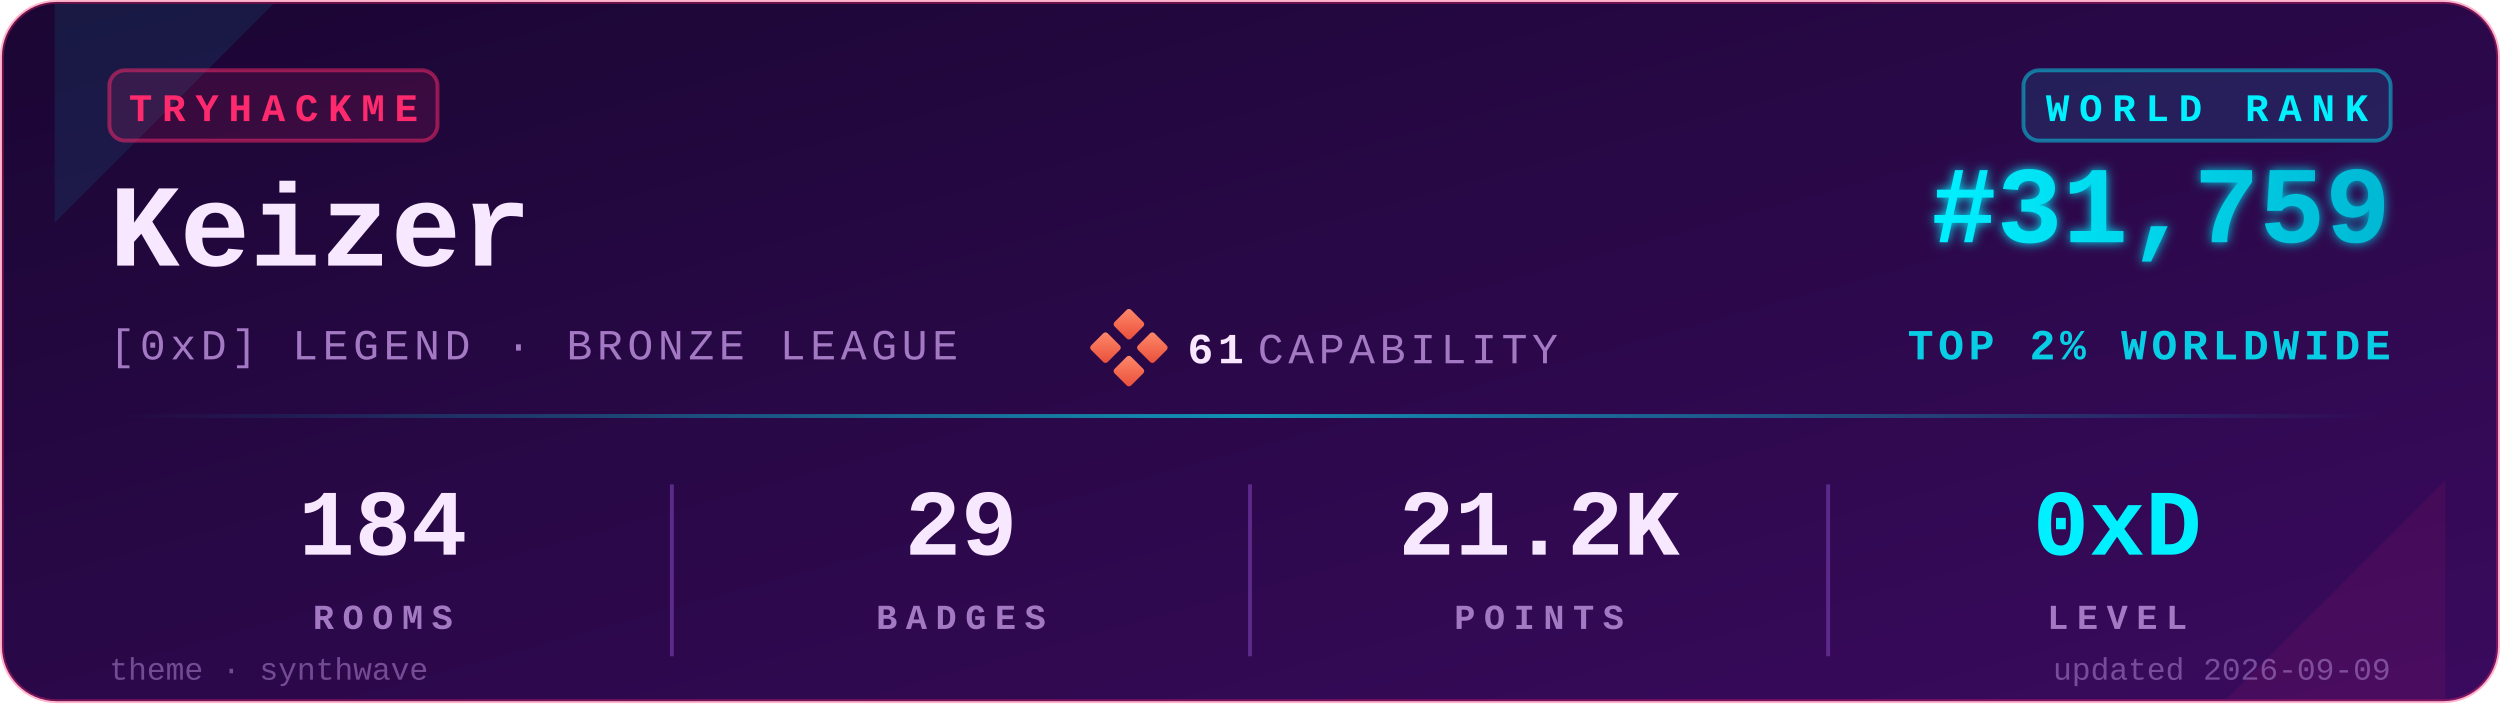
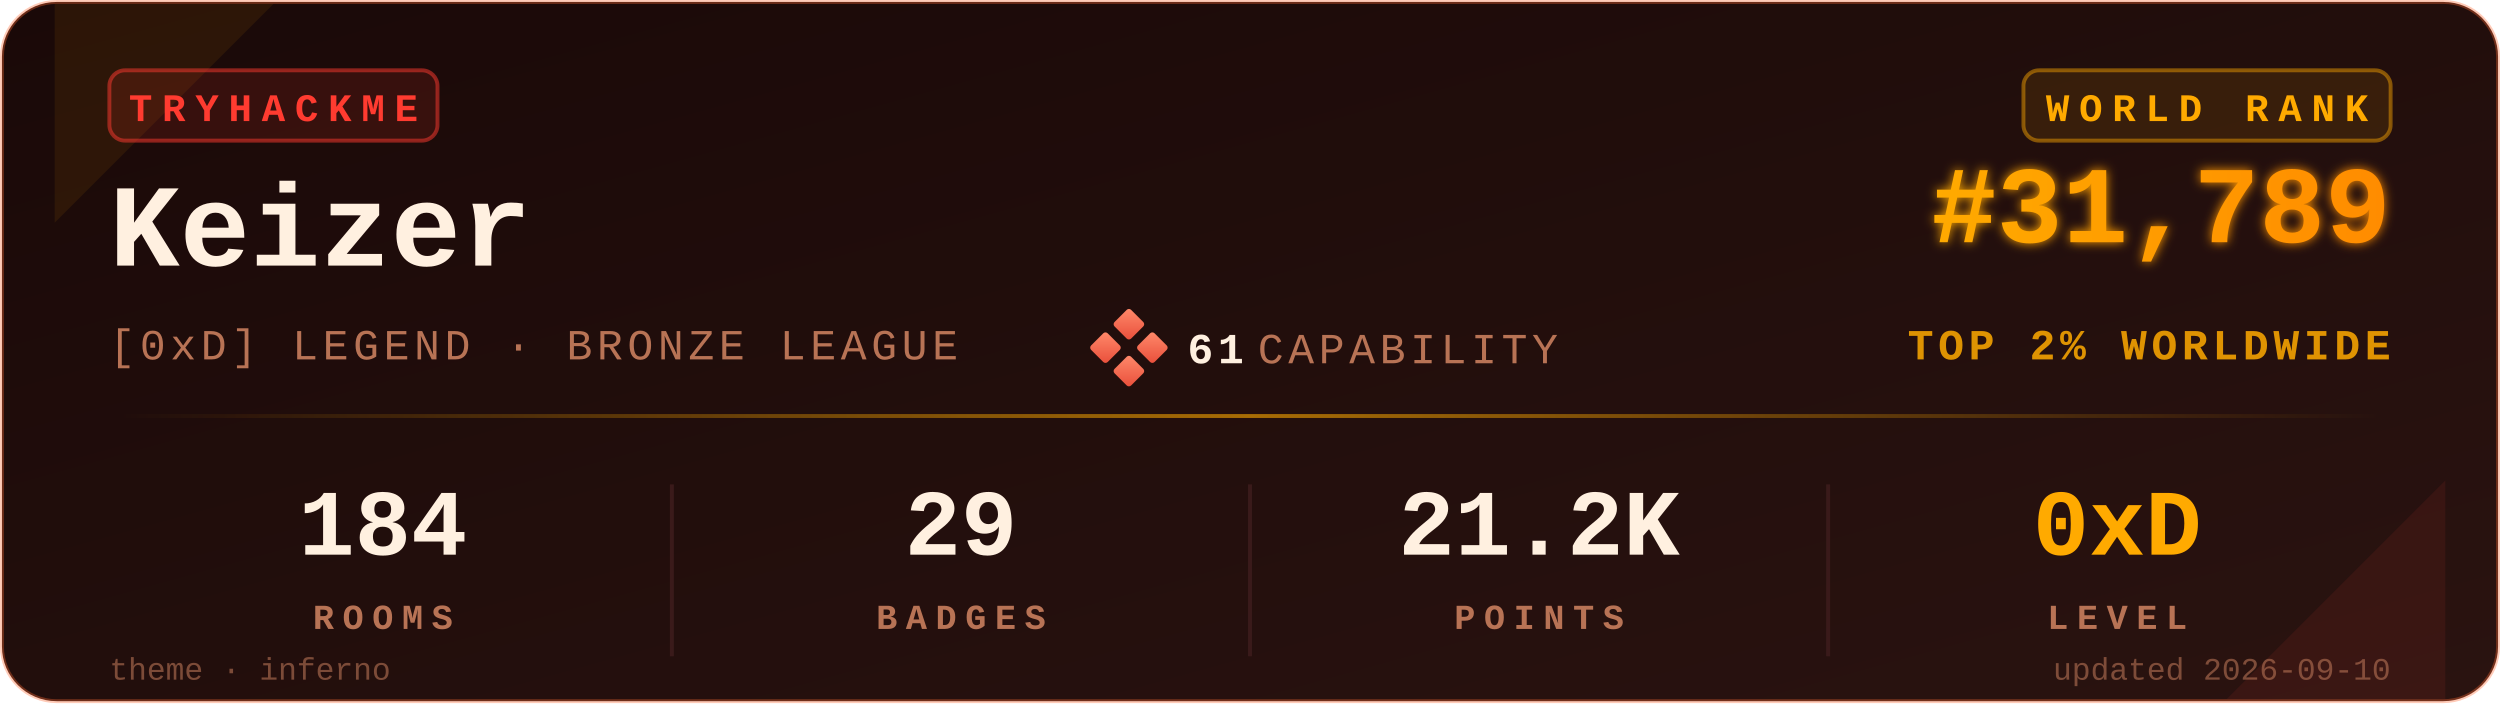
<svg xmlns="http://www.w3.org/2000/svg" viewBox="0 0 640 180" width="640" height="180" role="img" aria-label="TryHackMe stats for Keizer">
  <defs>
    <linearGradient id="bgGrad" x1="0" y1="0" x2="1" y2="1">
-       <stop offset="0%" stop-color="#1a0633" />
-       <stop offset="100%" stop-color="#3a0a5e" />
+       <stop offset="0%" stop-color="#1a0908" />
+       <stop offset="100%" stop-color="#2a1310" />
    </linearGradient>
    <linearGradient id="rankGrad" x1="0" y1="0" x2="1" y2="0">
-       <stop offset="0%" stop-color="#00F0FF" />
-       <stop offset="100%" stop-color="#00B8D4" />
+       <stop offset="0%" stop-color="#FFAA00" />
+       <stop offset="100%" stop-color="#FF8C00" />
    </linearGradient>
    <linearGradient id="accentGrad" x1="0" y1="0" x2="1" y2="0">
-       <stop offset="0%" stop-color="#00F0FF" stop-opacity="0" />
-       <stop offset="50%" stop-color="#00F0FF" stop-opacity="0.6" />
-       <stop offset="100%" stop-color="#00F0FF" stop-opacity="0" />
+       <stop offset="0%" stop-color="#FFAA00" stop-opacity="0" />
+       <stop offset="50%" stop-color="#FFAA00" stop-opacity="0.6" />
+       <stop offset="100%" stop-color="#FFAA00" stop-opacity="0" />
    </linearGradient>
    <linearGradient id="capGrad" x1="0" y1="0" x2="1" y2="1">
      <stop offset="0%" stop-color="#ff8a6b" />
      <stop offset="100%" stop-color="#e94e3a" />
    </linearGradient>
    <filter id="glow" x="-20%" y="-20%" width="140%" height="140%">
      <feGaussianBlur stdDeviation="1.4" result="b" />
      <feMerge>
        <feMergeNode in="b" />
        <feMergeNode in="SourceGraphic" />
      </feMerge>
    </filter>
  </defs>
-   <rect x="0.5" y="0.5" width="639" height="179" rx="14" ry="14" fill="url(#bgGrad)" stroke="#FF2A6D" stroke-opacity="0.35" stroke-width="1" />
-   <path d="M 14,1 L 70,1 L 14,57 Z" fill="#00F0FF" opacity="0.08" />
-   <path d="M 626,179 L 570,179 L 626,123 Z" fill="#FF2A6D" opacity="0.08" />
+   <rect x="0.5" y="0.5" width="639" height="179" rx="14" ry="14" fill="url(#bgGrad)" stroke="#FF6B35" stroke-opacity="0.35" stroke-width="1" />
+   <path d="M 14,1 L 70,1 L 14,57 Z" fill="#FFAA00" opacity="0.08" />
+   <path d="M 626,179 L 570,179 L 626,123 Z" fill="#FF3B30" opacity="0.08" />
  <g transform="translate(28,18)">
-     <rect x="0" y="0" width="84" height="18" rx="4" ry="4" fill="#FF2A6D" fill-opacity="0.12" stroke="#FF2A6D" stroke-opacity="0.5" />
-     <text x="42" y="13" fill="#FF2A6D" font-family="ui-monospace,'SF Mono','Menlo','Cascadia Code','Consolas','Liberation Mono',monospace" font-size="10" font-weight="700" letter-spacing="2.5" text-anchor="middle">TRYHACKME</text>
+     <rect x="0" y="0" width="84" height="18" rx="4" ry="4" fill="#FF3B30" fill-opacity="0.12" stroke="#FF3B30" stroke-opacity="0.5" />
+     <text x="42" y="13" fill="#FF3B30" font-family="ui-monospace,'SF Mono','Menlo','Cascadia Code','Consolas','Liberation Mono',monospace" font-size="10" font-weight="700" letter-spacing="2.5" text-anchor="middle">TRYHACKME</text>
  </g>
-   <text x="28" y="68" fill="#F8E8FF" font-family="ui-monospace,'SF Mono','Menlo','Cascadia Code','Consolas','Liberation Mono',monospace" font-size="30" font-weight="700">Keizer</text>
-   <text x="28" y="92" fill="#A479C4" font-family="ui-monospace,'SF Mono','Menlo','Cascadia Code','Consolas','Liberation Mono',monospace" font-size="11" font-weight="500" letter-spacing="1.2">[0xD] LEGEND · BRONZE LEAGUE</text>
+   <text x="28" y="68" fill="#FFF0E0" font-family="ui-monospace,'SF Mono','Menlo','Cascadia Code','Consolas','Liberation Mono',monospace" font-size="30" font-weight="700">Keizer</text>
+   <text x="28" y="92" fill="#B87355" font-family="ui-monospace,'SF Mono','Menlo','Cascadia Code','Consolas','Liberation Mono',monospace" font-size="11" font-weight="500" letter-spacing="1.2">[0xD] LEGEND · BRONZE LEAGUE</text>
  <g transform="translate(280,80)">
    <rect x="6" y="0" width="6" height="6" rx="0.8" fill="url(#capGrad)" transform="rotate(45 9 3)" />
    <rect x="0" y="6" width="6" height="6" rx="0.8" fill="url(#capGrad)" transform="rotate(45 3 9)" />
    <rect x="12" y="6" width="6" height="6" rx="0.8" fill="url(#capGrad)" transform="rotate(45 15 9)" />
    <rect x="6" y="12" width="6" height="6" rx="0.8" fill="url(#capGrad)" transform="rotate(45 9 15)" />
-     <text x="24" y="13" fill="#F8E8FF" font-family="ui-monospace,'SF Mono','Menlo','Cascadia Code','Consolas','Liberation Mono',monospace" font-size="11" font-weight="700" letter-spacing="1.2">61</text>
-     <text x="42" y="13" fill="#A479C4" font-family="ui-monospace,'SF Mono','Menlo','Cascadia Code','Consolas','Liberation Mono',monospace" font-size="11" font-weight="500" letter-spacing="1.2">CAPABILITY</text>
+     <text x="24" y="13" fill="#FFF0E0" font-family="ui-monospace,'SF Mono','Menlo','Cascadia Code','Consolas','Liberation Mono',monospace" font-size="11" font-weight="700" letter-spacing="1.2">61</text>
+     <text x="42" y="13" fill="#B87355" font-family="ui-monospace,'SF Mono','Menlo','Cascadia Code','Consolas','Liberation Mono',monospace" font-size="11" font-weight="500" letter-spacing="1.2">CAPABILITY</text>
  </g>
  <g transform="translate(612,18)">
-     <rect x="-94" y="0" width="94" height="18" rx="4" ry="4" fill="#00F0FF" fill-opacity="0.10" stroke="#00F0FF" stroke-opacity="0.45" />
-     <text x="-47" y="13" fill="#00F0FF" font-family="ui-monospace,'SF Mono','Menlo','Cascadia Code','Consolas','Liberation Mono',monospace" font-size="10" font-weight="700" letter-spacing="2.5" text-anchor="middle">WORLD RANK</text>
+     <rect x="-94" y="0" width="94" height="18" rx="4" ry="4" fill="#FFAA00" fill-opacity="0.10" stroke="#FFAA00" stroke-opacity="0.45" />
+     <text x="-47" y="13" fill="#FFAA00" font-family="ui-monospace,'SF Mono','Menlo','Cascadia Code','Consolas','Liberation Mono',monospace" font-size="10" font-weight="700" letter-spacing="2.5" text-anchor="middle">WORLD RANK</text>
  </g>
-   <text x="612" y="62" fill="url(#rankGrad)" font-family="ui-monospace,'SF Mono','Menlo','Cascadia Code','Consolas','Liberation Mono',monospace" font-size="28" font-weight="700" text-anchor="end" filter="url(#glow)">#31,759</text>
-   <text x="612" y="92" fill="#00F0FF" fill-opacity="0.85" font-family="ui-monospace,'SF Mono','Menlo','Cascadia Code','Consolas','Liberation Mono',monospace" font-size="11" font-weight="600" letter-spacing="1.2" text-anchor="end">TOP 2% WORLDWIDE</text>
+   <text x="612" y="62" fill="url(#rankGrad)" font-family="ui-monospace,'SF Mono','Menlo','Cascadia Code','Consolas','Liberation Mono',monospace" font-size="28" font-weight="700" text-anchor="end" filter="url(#glow)">#31,789</text>
+   <text x="612" y="92" fill="#FFAA00" fill-opacity="0.85" font-family="ui-monospace,'SF Mono','Menlo','Cascadia Code','Consolas','Liberation Mono',monospace" font-size="11" font-weight="600" letter-spacing="1.2" text-anchor="end">TOP 2% WORLDWIDE</text>
  <rect x="28" y="106" width="584" height="1" fill="url(#accentGrad)" />
  <g font-family="ui-monospace,'SF Mono','Menlo','Cascadia Code','Consolas','Liberation Mono',monospace" text-anchor="middle">
-     <text x="98" y="142" fill="#F8E8FF" font-size="24" font-weight="700">184</text>
-     <text x="98" y="161" fill="#A479C4" font-size="9" font-weight="600" letter-spacing="2.2">ROOMS</text>
-     <text x="246" y="142" fill="#F8E8FF" font-size="24" font-weight="700">29</text>
-     <text x="246" y="161" fill="#A479C4" font-size="9" font-weight="600" letter-spacing="2.2">BADGES</text>
-     <text x="394" y="142" fill="#F8E8FF" font-size="24" font-weight="700">21.2K</text>
-     <text x="394" y="161" fill="#A479C4" font-size="9" font-weight="600" letter-spacing="2.2">POINTS</text>
-     <text x="542" y="142" fill="#00F0FF" font-size="24" font-weight="700">0xD</text>
-     <text x="542" y="161" fill="#A479C4" font-size="9" font-weight="600" letter-spacing="2.2">LEVEL</text>
+     <text x="98" y="142" fill="#FFF0E0" font-size="24" font-weight="700">184</text>
+     <text x="98" y="161" fill="#B87355" font-size="9" font-weight="600" letter-spacing="2.2">ROOMS</text>
+     <text x="246" y="142" fill="#FFF0E0" font-size="24" font-weight="700">29</text>
+     <text x="246" y="161" fill="#B87355" font-size="9" font-weight="600" letter-spacing="2.2">BADGES</text>
+     <text x="394" y="142" fill="#FFF0E0" font-size="24" font-weight="700">21.2K</text>
+     <text x="394" y="161" fill="#B87355" font-size="9" font-weight="600" letter-spacing="2.2">POINTS</text>
+     <text x="542" y="142" fill="#FFAA00" font-size="24" font-weight="700">0xD</text>
+     <text x="542" y="161" fill="#B87355" font-size="9" font-weight="600" letter-spacing="2.2">LEVEL</text>
  </g>
-   <line x1="172" y1="124" x2="172" y2="168" stroke="#5C2A8A" stroke-width="1" />
-   <line x1="320" y1="124" x2="320" y2="168" stroke="#5C2A8A" stroke-width="1" />
-   <line x1="468" y1="124" x2="468" y2="168" stroke="#5C2A8A" stroke-width="1" />
-   <text x="28" y="174" fill="#A479C4" fill-opacity="0.6" font-family="ui-monospace,'SF Mono','Menlo','Cascadia Code','Consolas','Liberation Mono',monospace" font-size="8" font-weight="500">theme · synthwave</text>
-   <text x="612" y="174" fill="#A479C4" fill-opacity="0.6" font-family="ui-monospace,'SF Mono','Menlo','Cascadia Code','Consolas','Liberation Mono',monospace" font-size="8" font-weight="500" text-anchor="end">updated 2026-09-09</text>
+   <line x1="172" y1="124" x2="172" y2="168" stroke="#3a1a1a" stroke-width="1" />
+   <line x1="320" y1="124" x2="320" y2="168" stroke="#3a1a1a" stroke-width="1" />
+   <line x1="468" y1="124" x2="468" y2="168" stroke="#3a1a1a" stroke-width="1" />
+   <text x="28" y="174" fill="#B87355" fill-opacity="0.6" font-family="ui-monospace,'SF Mono','Menlo','Cascadia Code','Consolas','Liberation Mono',monospace" font-size="8" font-weight="500">theme · inferno</text>
+   <text x="612" y="174" fill="#B87355" fill-opacity="0.6" font-family="ui-monospace,'SF Mono','Menlo','Cascadia Code','Consolas','Liberation Mono',monospace" font-size="8" font-weight="500" text-anchor="end">updated 2026-09-10</text>
</svg>
